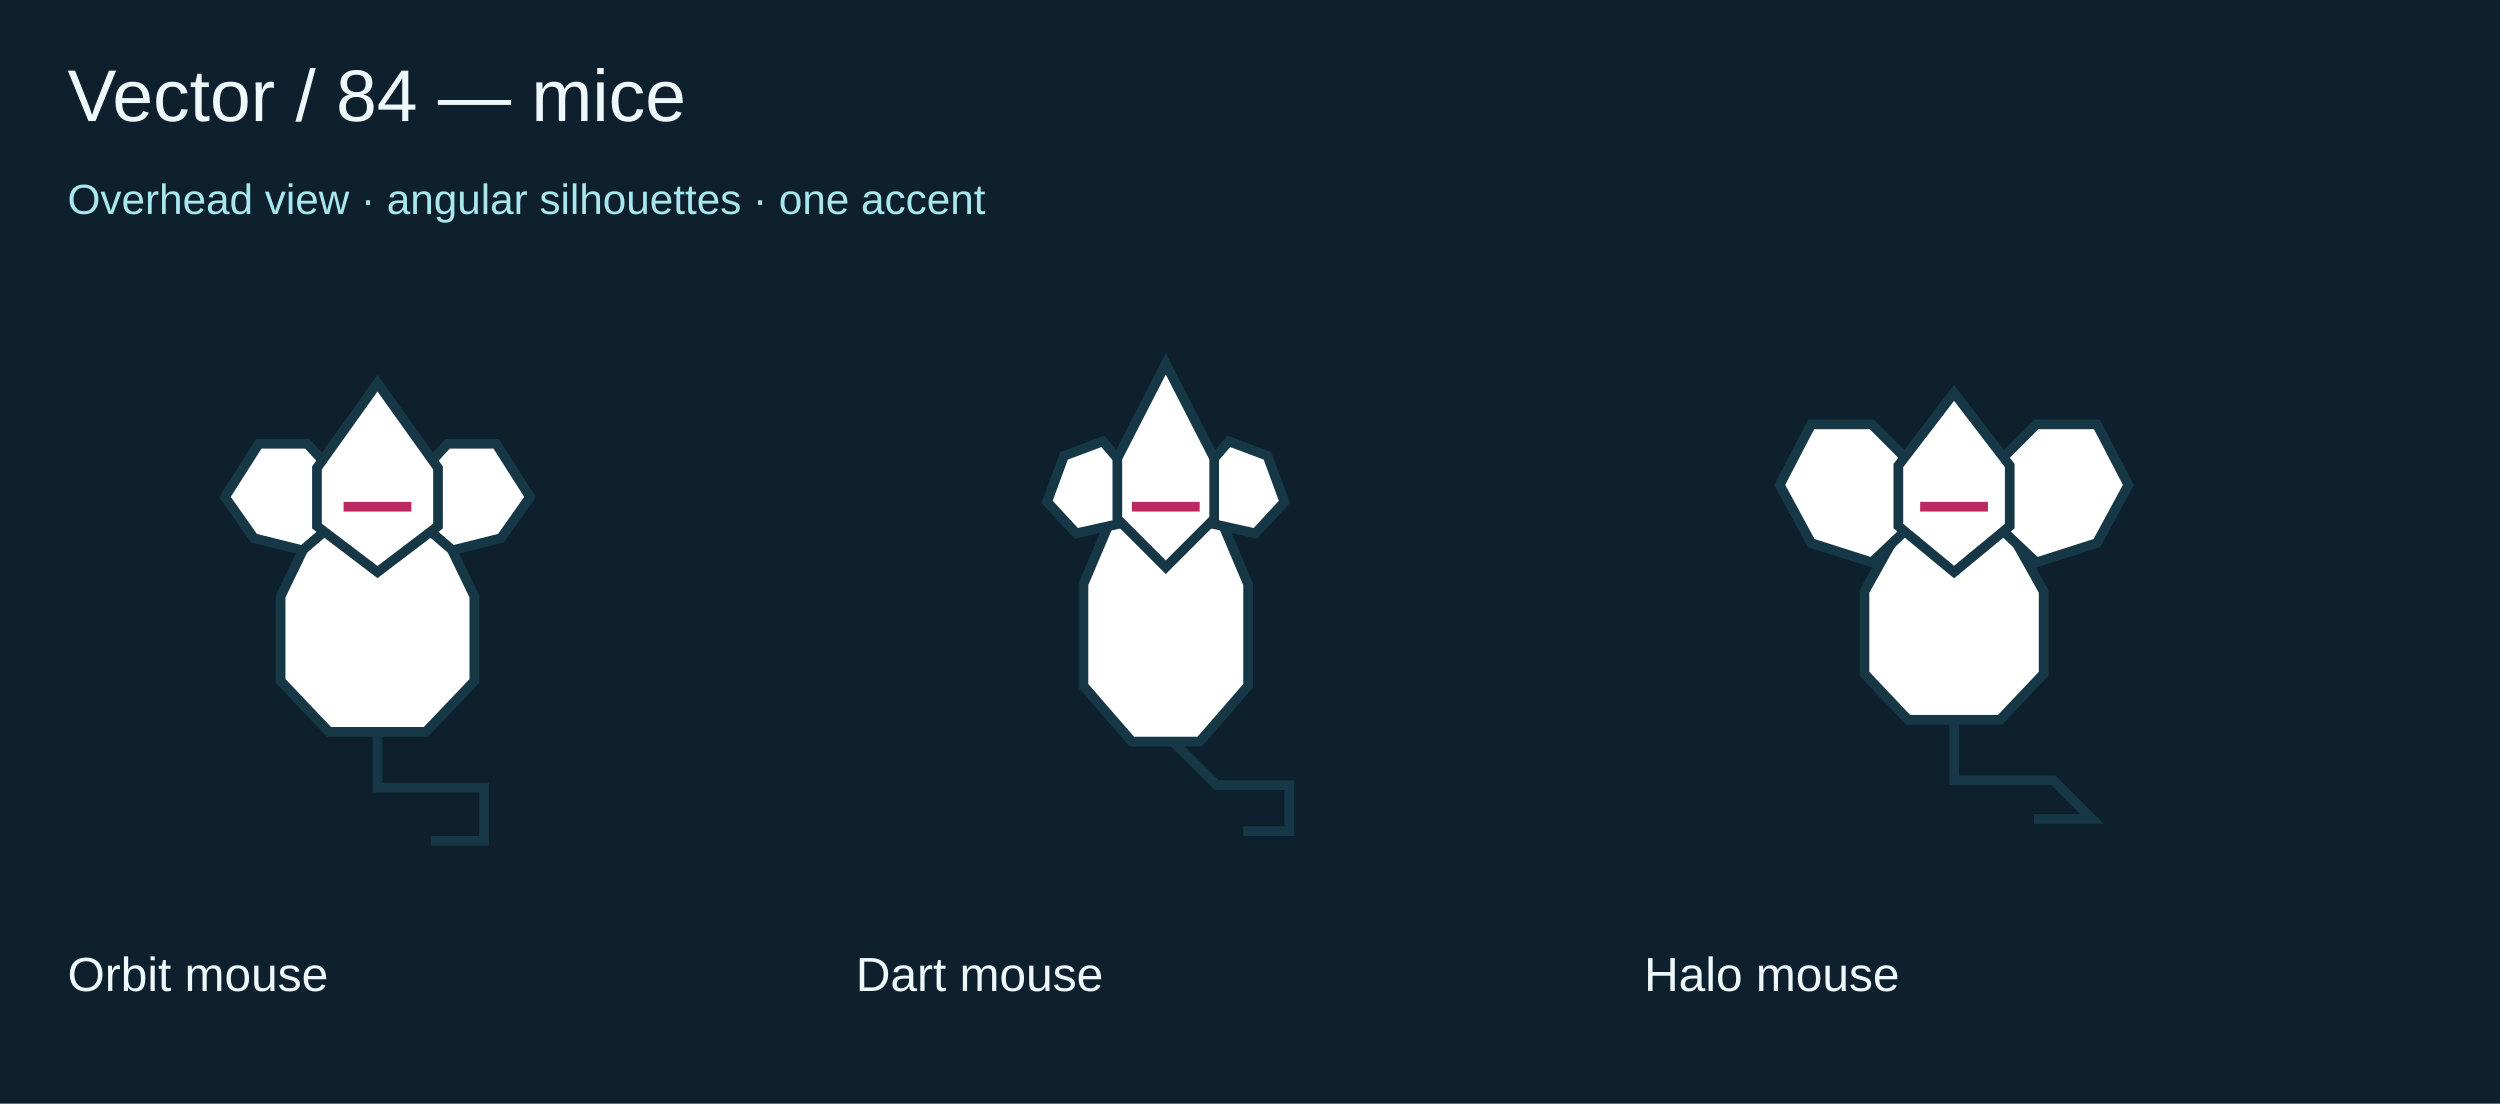
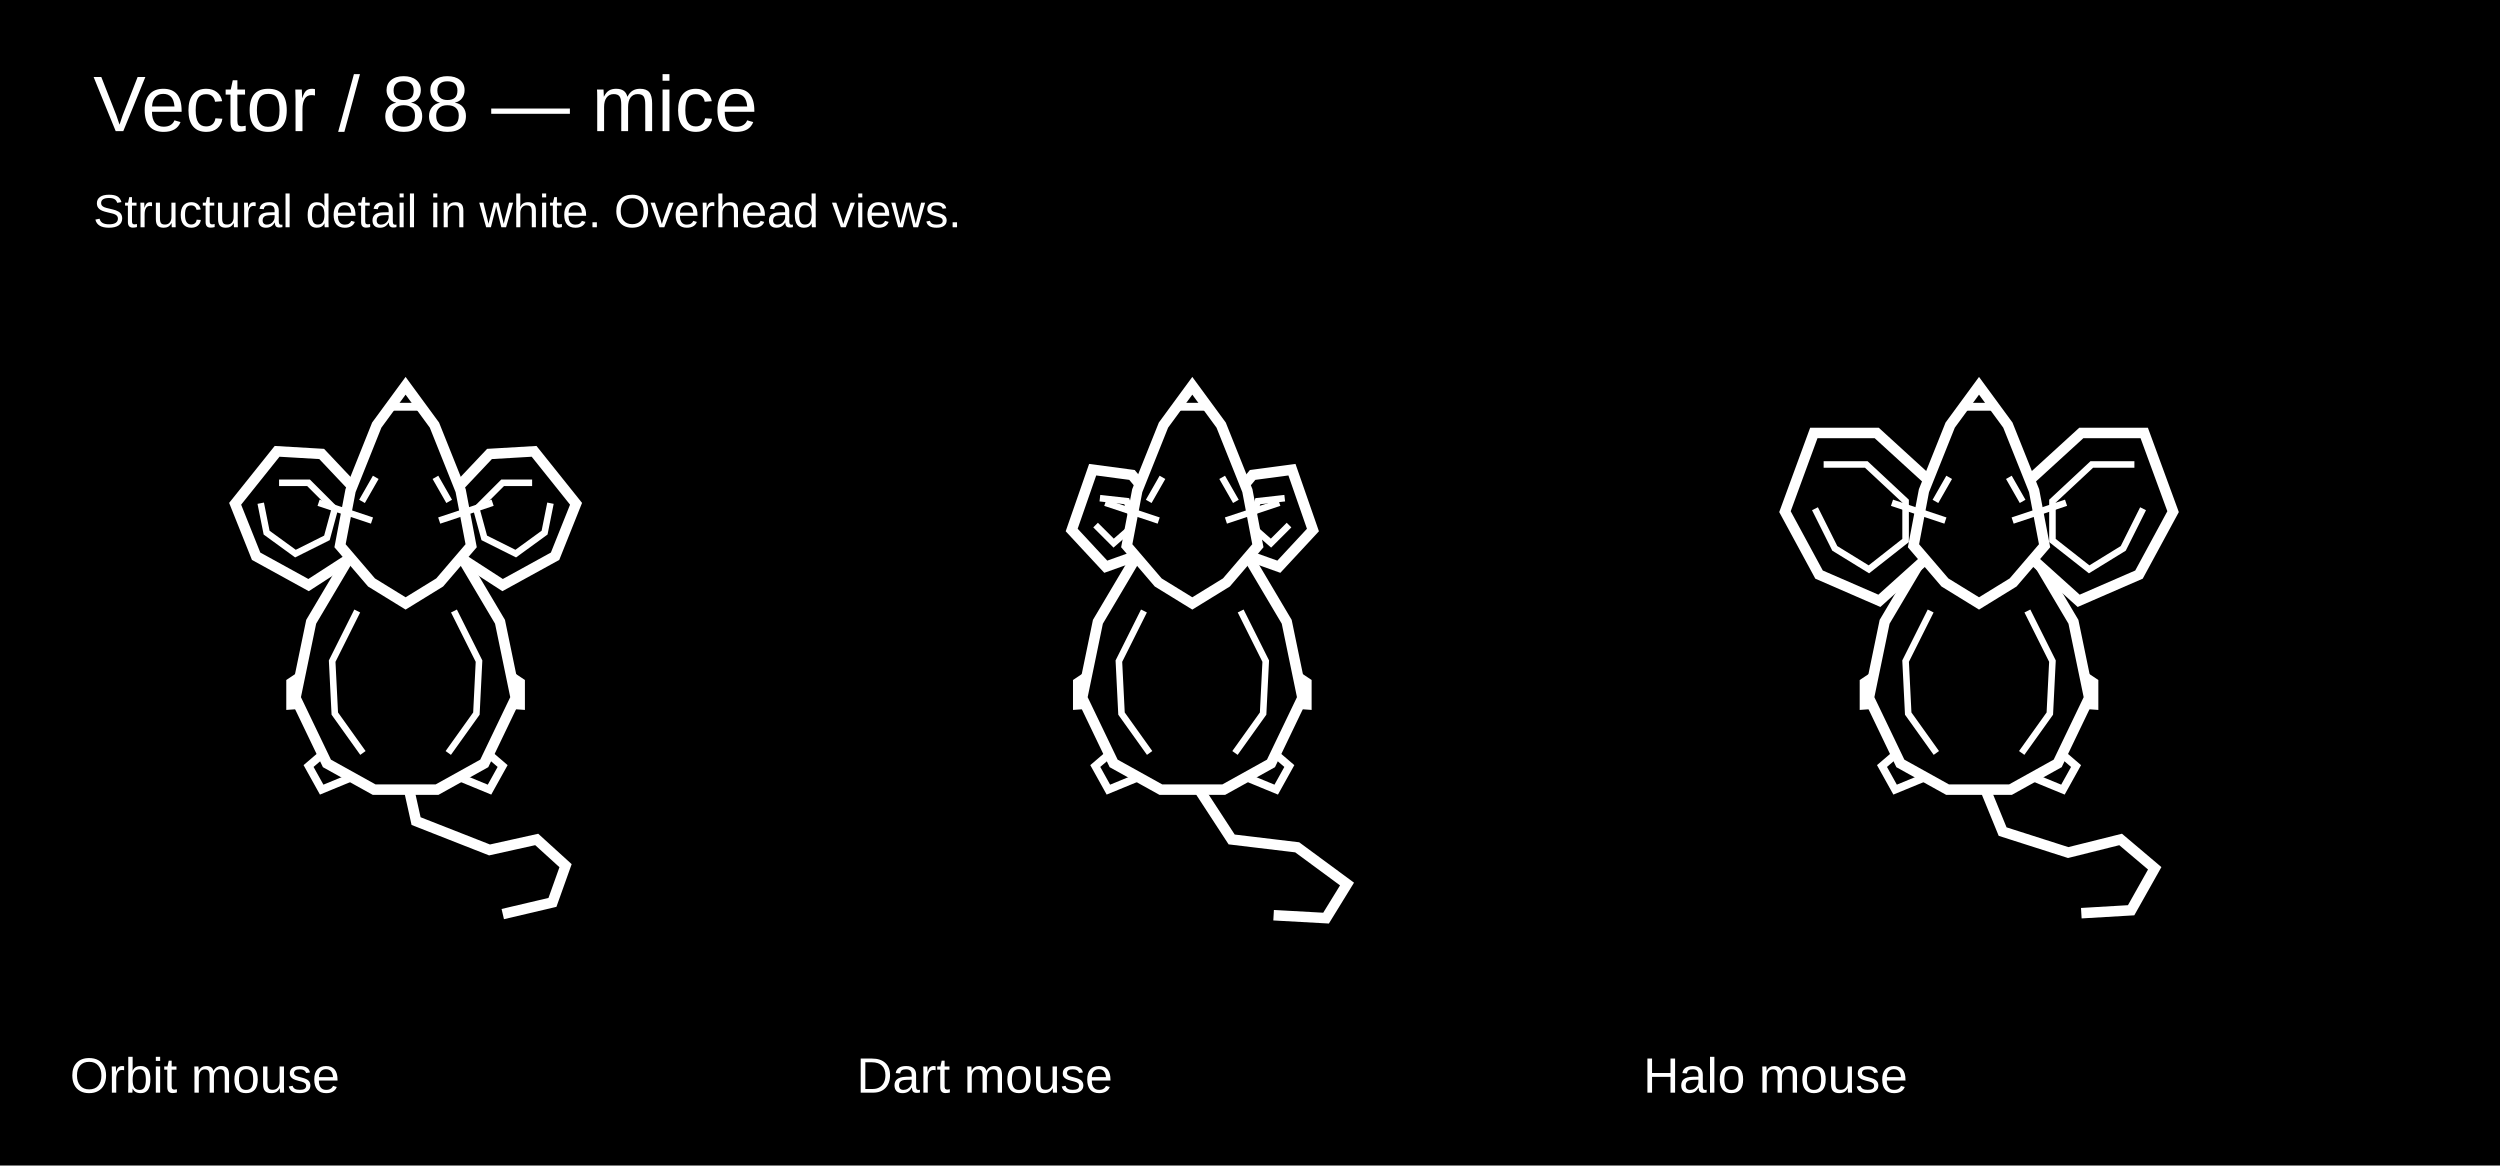
- <svg xmlns="http://www.w3.org/2000/svg" width="888" height="392" viewBox="0 0 888 392" style="--ink:#a9e7ee;--paper:#0e202e;--accent:#f56d9e">
-   <rect width="888" height="392" fill="#0e202e" />
-   <text x="24" y="43" font-family="Arial,sans-serif" font-size="26" fill="#eef8fa">Vector / 84 — mice</text>
-   <text x="24" y="76" font-family="Arial,sans-serif" font-size="15" fill="#a9e7ee">Overhead view · angular silhouettes · one accent</text>
-   <g transform="translate(24 100) scale(.86)">
-     <g fill="none" stroke="var(--ink, #163746)" stroke-width="4" stroke-linecap="square" stroke-linejoin="miter">
-       <path d="M128 186 V209 H172 V231 H152" />
-       <polygon points="103,99 88,130 88,165 108,186 148,186 168,165 168,130 153,99" fill="var(--paper, #ffffff)" />
-       <polygon points="79,67 99,67 111,80 111,99 97,111 77,106 65,89" fill="var(--paper, #ffffff)" />
+ <svg xmlns="http://www.w3.org/2000/svg" width="858" height="400" viewBox="0 0 858 400">
+   <rect width="858" height="400" fill="#000000" />
+   <text x="32" y="45" fill="#ffffff" font-family="Arial,sans-serif" font-size="27">Vector / 88 — mice</text>
+   <text x="32" y="78" fill="#ffffff" font-family="Arial,sans-serif" font-size="16">Structural detail in white. Overhead views.</text>
+   <g transform="translate(24 100) scale(.9)">
+     <g fill="none" stroke="#ffffff" stroke-width="4" stroke-linecap="square" stroke-linejoin="miter">
+       <path d="M128 184 L132 202 L160 213 L178 209 L189 219 L184 233 L167 237" stroke="#ffffff" stroke-width="4" />
+       <polygon points="99,139 84,149 84,158 98,157" fill="#000000" stroke-width="3" />
+       <polygon points="105,169 91,181 96,190 113,183" fill="#000000" stroke-width="3" />
      <g transform="translate(256 0) scale(-1 1)">
-         <polygon points="79,67 99,67 111,80 111,99 97,111 77,106 65,89" fill="var(--paper, #ffffff)" />
+         <polygon points="99,139 84,149 84,158 98,157" fill="#000000" stroke-width="3" />
+         <polygon points="105,169 91,181 96,190 113,183" fill="#000000" stroke-width="3" />
      </g>
-       <polygon points="128,42 153,77 153,101 128,120 103,101 103,77" fill="var(--paper, #ffffff)" />
-       <path d="M116 93 H140" stroke="var(--accent, #bd2863)" />
+       <polygon points="108,99 148,99 164,126 170,155 158,180 140,190 116,190 98,180 86,155 92,126" fill="#000000" stroke-width="4" />
+       <polygon points="79,61 96,62 113,80 108,101 91,112 71,101 63,81" fill="#000000" stroke-width="4" />
+       <path d="M81 73 L91 73 L101 83 L98 94 L86 100 L75 92 L73 82" stroke="#ffffff" stroke-width="2.5" />
+       <g transform="translate(256 0) scale(-1 1)">
+         <polygon points="79,61 96,62 113,80 108,101 91,112 71,101 63,81" fill="#000000" stroke-width="4" />
+         <path d="M81 73 L91 73 L101 83 L98 94 L86 100 L75 92 L73 82" stroke="#ffffff" stroke-width="2.5" />
+       </g>
+       <polygon points="128,36 139,51 149,76 153,97 141,111 128,119 115,111 103,97 107,76 117,51" fill="#000000" stroke-width="4" />
+       <path d="M116 72 L112 79 M114 87 L96 81" stroke="#ffffff" stroke-width="2.5" />
+       <g transform="translate(256 0) scale(-1 1)">
+         <path d="M116 72 L112 79 M114 87 L96 81" stroke="#ffffff" stroke-width="2.5" />
+       </g>
+       <path d="M123 44 H133" stroke="#ffffff" stroke-width="3" />
+       <path d="M109 123 L100 141 L101 161 L111 175" stroke="#ffffff" stroke-width="2.5" />
+       <g transform="translate(256 0) scale(-1 1)">
+         <path d="M109 123 L100 141 L101 161 L111 175" stroke="#ffffff" stroke-width="2.5" />
+       </g>
    </g>
  </g>
-   <text x="24" y="352" font-family="Arial,sans-serif" font-size="17" fill="#eef8fa">Orbit mouse</text>
-   <g transform="translate(304 100) scale(.86)">
-     <g fill="none" stroke="var(--ink, #163746)" stroke-width="4" stroke-linecap="square" stroke-linejoin="miter">
-       <path d="M128 187 L149 208 H179 V227 H162" />
-       <polygon points="108,92 94,125 94,167 114,190 142,190 162,167 162,125 148,92" fill="var(--paper, #ffffff)" />
-       <polygon points="86,72 102,66 114,80 109,100 91,104 79,91" fill="var(--paper, #ffffff)" />
+   <text x="24" y="375" fill="#ffffff" font-family="Arial,sans-serif" font-size="17">Orbit mouse</text>
+   <g transform="translate(294 100) scale(.9)">
+     <g fill="none" stroke="#ffffff" stroke-width="4" stroke-linecap="square" stroke-linejoin="miter">
+       <path d="M128 186 L143 209 L168 212 L187 226 L179 239 L161 238" stroke="#ffffff" stroke-width="4" />
+       <polygon points="99,139 84,149 84,158 98,157" fill="#000000" stroke-width="3" />
+       <polygon points="105,169 91,181 96,190 113,183" fill="#000000" stroke-width="3" />
      <g transform="translate(256 0) scale(-1 1)">
-         <polygon points="86,72 102,66 114,80 109,100 91,104 79,91" fill="var(--paper, #ffffff)" />
+         <polygon points="99,139 84,149 84,158 98,157" fill="#000000" stroke-width="3" />
+         <polygon points="105,169 91,181 96,190 113,183" fill="#000000" stroke-width="3" />
      </g>
-       <polygon points="128,34 148,73 148,98 128,118 108,98 108,73" fill="var(--paper, #ffffff)" />
-       <path d="M116 93 H140" stroke="var(--accent, #bd2863)" />
+       <polygon points="108,99 148,99 164,126 170,155 158,180 140,190 116,190 98,180 86,155 92,126" fill="#000000" stroke-width="4" />
+       <polygon points="90,68 105,70 115,82 109,100 95,105 82,91" fill="#000000" stroke-width="4" />
+       <path d="M94 79 L103 80 L106 89 L98 96 L92 90" stroke="#ffffff" stroke-width="2.5" />
+       <g transform="translate(256 0) scale(-1 1)">
+         <polygon points="90,68 105,70 115,82 109,100 95,105 82,91" fill="#000000" stroke-width="4" />
+         <path d="M94 79 L103 80 L106 89 L98 96 L92 90" stroke="#ffffff" stroke-width="2.5" />
+       </g>
+       <polygon points="128,36 139,51 149,76 153,97 141,111 128,119 115,111 103,97 107,76 117,51" fill="#000000" stroke-width="4" />
+       <path d="M116 72 L112 79 M114 87 L96 81" stroke="#ffffff" stroke-width="2.5" />
+       <g transform="translate(256 0) scale(-1 1)">
+         <path d="M116 72 L112 79 M114 87 L96 81" stroke="#ffffff" stroke-width="2.5" />
+       </g>
+       <path d="M123 44 H133" stroke="#ffffff" stroke-width="3" />
+       <path d="M109 123 L100 141 L101 161 L111 175" stroke="#ffffff" stroke-width="2.5" />
+       <g transform="translate(256 0) scale(-1 1)">
+         <path d="M109 123 L100 141 L101 161 L111 175" stroke="#ffffff" stroke-width="2.5" />
+       </g>
    </g>
  </g>
-   <text x="304" y="352" font-family="Arial,sans-serif" font-size="17" fill="#eef8fa">Dart mouse</text>
-   <g transform="translate(584 100) scale(.86)">
-     <g fill="none" stroke="var(--ink, #163746)" stroke-width="4" stroke-linecap="square" stroke-linejoin="miter">
-       <path d="M128 180 V206 H169 L185 222 H163" />
-       <polygon points="105,103 91,128 91,162 109,181 147,181 165,162 165,128 151,103" fill="var(--paper, #ffffff)" />
-       <polygon points="69,59 94,59 112,77 112,99 94,116 69,108 56,84" fill="var(--paper, #ffffff)" />
+   <text x="294" y="375" fill="#ffffff" font-family="Arial,sans-serif" font-size="17">Dart mouse</text>
+   <g transform="translate(564 100) scale(.9)">
+     <g fill="none" stroke="#ffffff" stroke-width="4" stroke-linecap="square" stroke-linejoin="miter">
+       <path d="M128 184 L137 206 L162 214 L182 209 L195 220 L186 236 L169 237" stroke="#ffffff" stroke-width="4" />
+       <polygon points="99,139 84,149 84,158 98,157" fill="#000000" stroke-width="3" />
+       <polygon points="105,169 91,181 96,190 113,183" fill="#000000" stroke-width="3" />
      <g transform="translate(256 0) scale(-1 1)">
-         <polygon points="69,59 94,59 112,77 112,99 94,116 69,108 56,84" fill="var(--paper, #ffffff)" />
+         <polygon points="99,139 84,149 84,158 98,157" fill="#000000" stroke-width="3" />
+         <polygon points="105,169 91,181 96,190 113,183" fill="#000000" stroke-width="3" />
      </g>
-       <polygon points="128,46 151,76 151,101 128,120 105,101 105,76" fill="var(--paper, #ffffff)" />
-       <path d="M116 93 H140" stroke="var(--accent, #bd2863)" />
+       <polygon points="108,99 148,99 164,126 170,155 158,180 140,190 116,190 98,180 86,155 92,126" fill="#000000" stroke-width="4" />
+       <polygon points="65,54 89,54 112,75 110,100 90,118 67,108 54,84" fill="#000000" stroke-width="4" />
+       <path d="M70 66 L85 66 L100 80 L100 95 L86 106 L73 98 L66 84" stroke="#ffffff" stroke-width="2.5" />
+       <g transform="translate(256 0) scale(-1 1)">
+         <polygon points="65,54 89,54 112,75 110,100 90,118 67,108 54,84" fill="#000000" stroke-width="4" />
+         <path d="M70 66 L85 66 L100 80 L100 95 L86 106 L73 98 L66 84" stroke="#ffffff" stroke-width="2.5" />
+       </g>
+       <polygon points="128,36 139,51 149,76 153,97 141,111 128,119 115,111 103,97 107,76 117,51" fill="#000000" stroke-width="4" />
+       <path d="M116 72 L112 79 M114 87 L96 81" stroke="#ffffff" stroke-width="2.5" />
+       <g transform="translate(256 0) scale(-1 1)">
+         <path d="M116 72 L112 79 M114 87 L96 81" stroke="#ffffff" stroke-width="2.5" />
+       </g>
+       <path d="M123 44 H133" stroke="#ffffff" stroke-width="3" />
+       <path d="M109 123 L100 141 L101 161 L111 175" stroke="#ffffff" stroke-width="2.5" />
+       <g transform="translate(256 0) scale(-1 1)">
+         <path d="M109 123 L100 141 L101 161 L111 175" stroke="#ffffff" stroke-width="2.5" />
+       </g>
    </g>
  </g>
-   <text x="584" y="352" font-family="Arial,sans-serif" font-size="17" fill="#eef8fa">Halo mouse</text>
+   <text x="564" y="375" fill="#ffffff" font-family="Arial,sans-serif" font-size="17">Halo mouse</text>
</svg>
